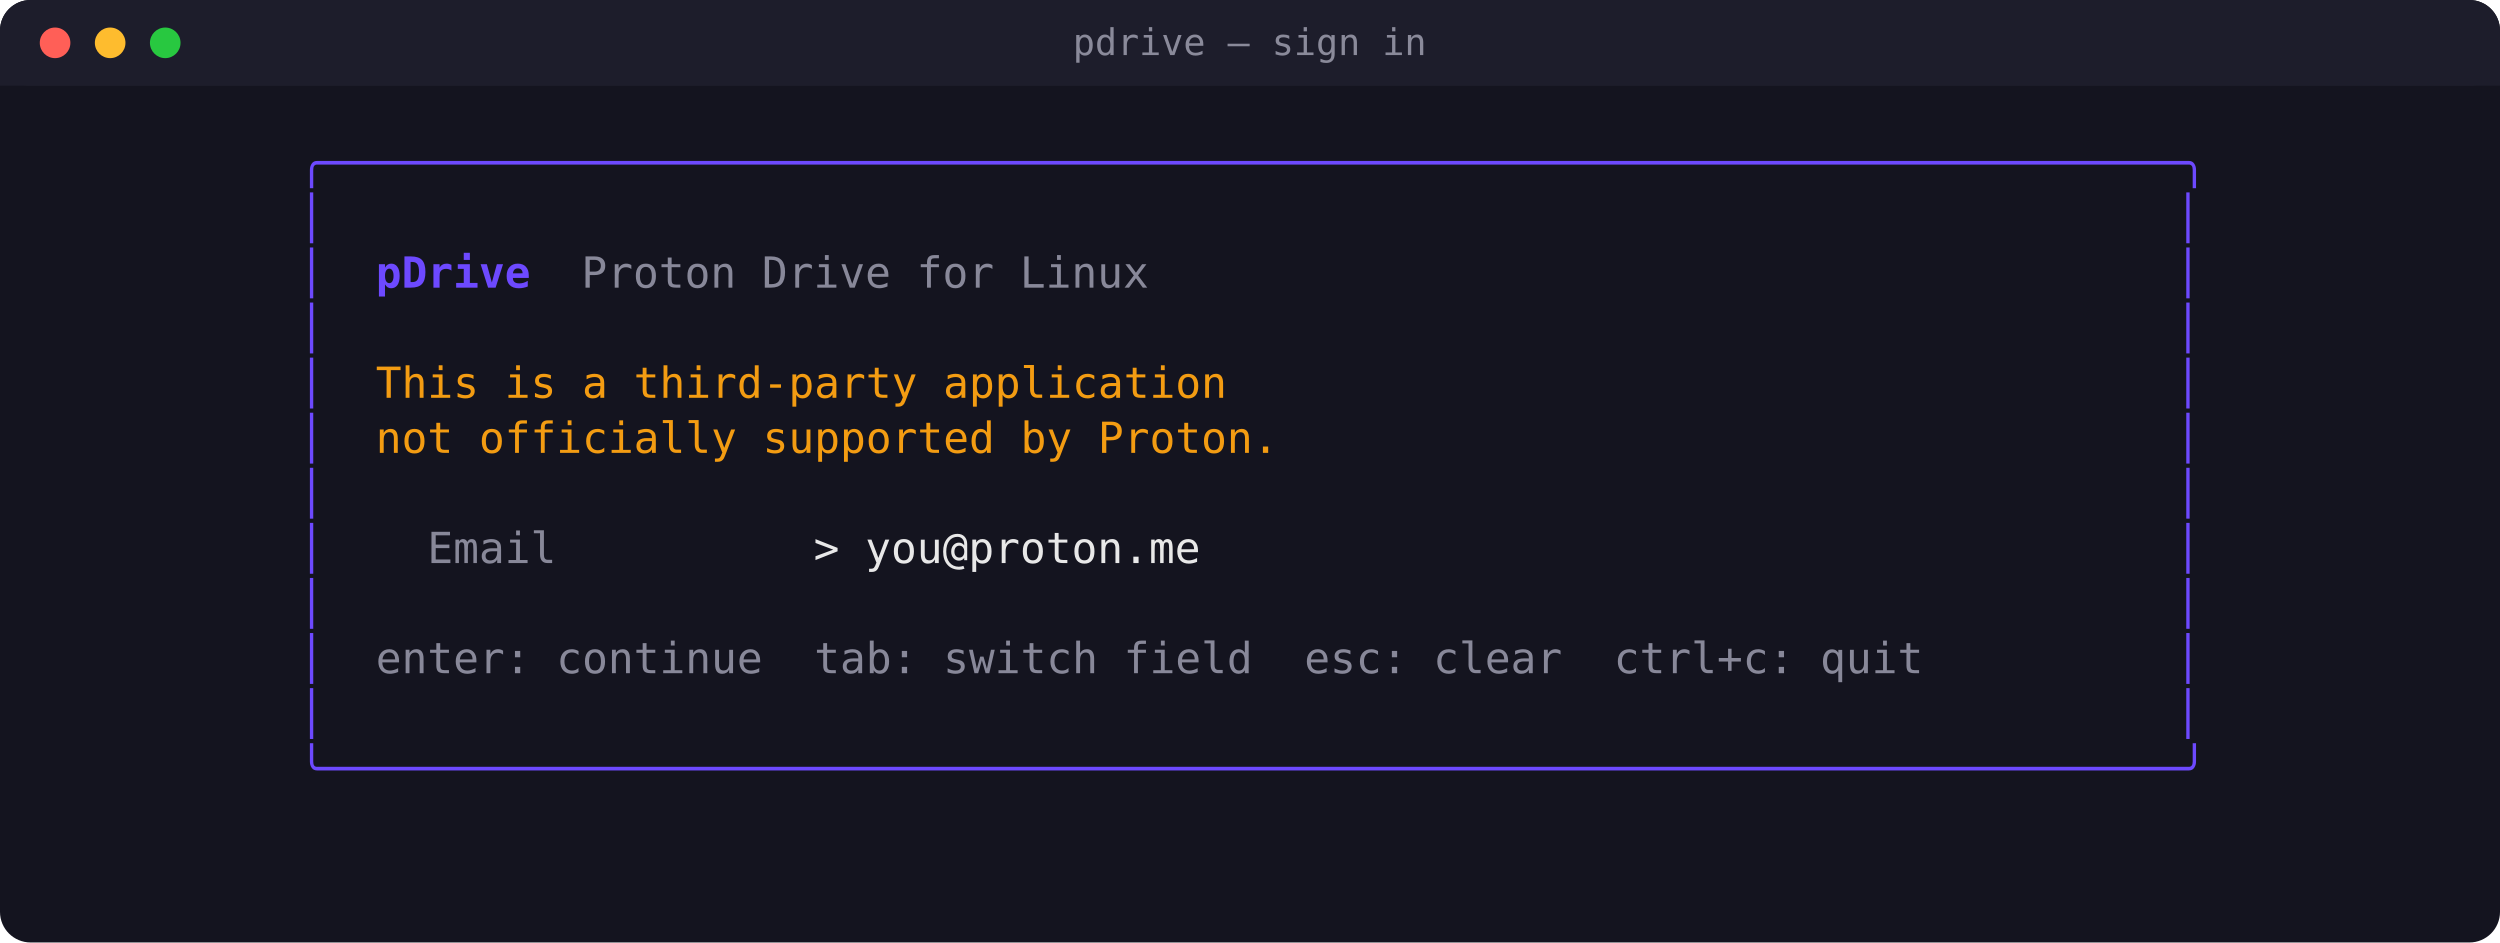
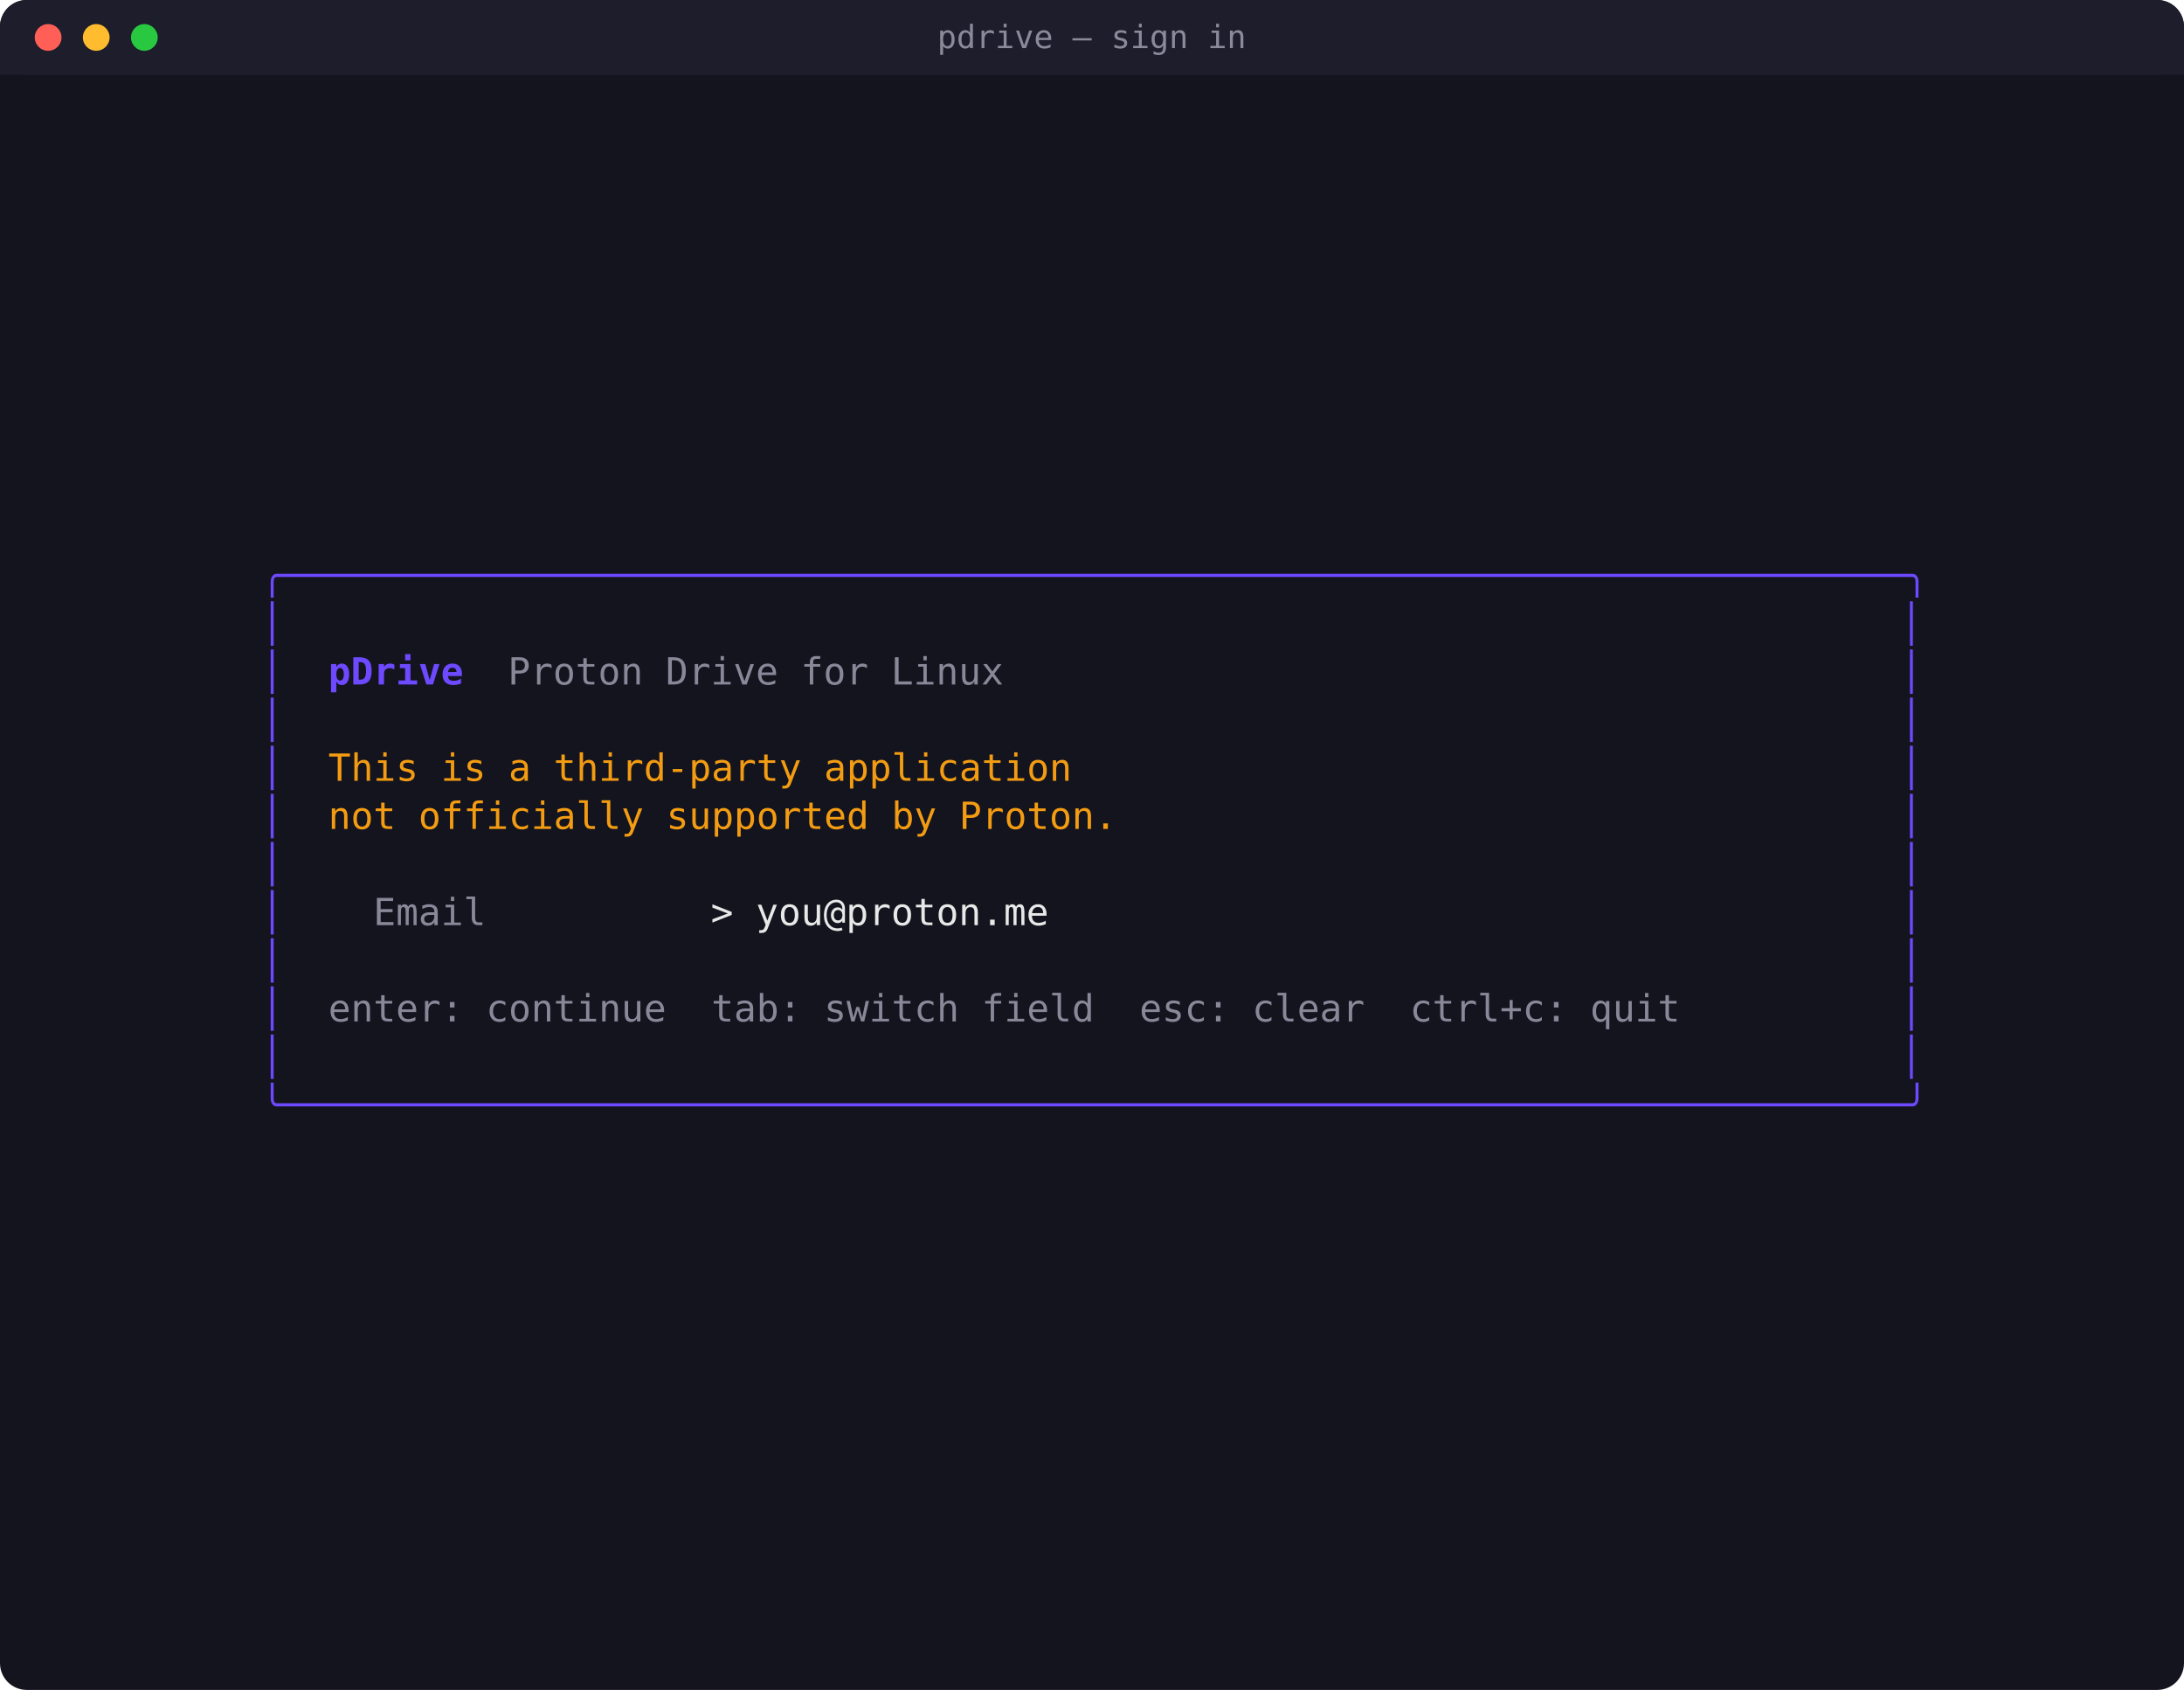
- <svg xmlns="http://www.w3.org/2000/svg" width="817" height="308" viewBox="0 0 817 308" font-family="JetBrainsMono Nerd Font, JetBrains Mono, monospace" font-size="14.0">
-   <rect x="0" y="0" width="817" height="308" rx="10" fill="#14141f" />
+ <svg xmlns="http://www.w3.org/2000/svg" width="817" height="632" viewBox="0 0 817 632" font-family="JetBrainsMono Nerd Font, JetBrains Mono, monospace, Noto Color Emoji, Apple Color Emoji, Segoe UI Emoji" font-size="14.0">
+   <rect x="0" y="0" width="817" height="632" rx="10" fill="#14141f" />
  <rect x="0" y="0" width="817" height="28" rx="10" fill="#1d1d2b" />
  <rect x="0" y="10" width="817" height="18" fill="#1d1d2b" />
  <circle cx="18.0" cy="14.0" r="5" fill="#ff5f57" />
  <circle cx="36.0" cy="14.0" r="5" fill="#febc2e" />
  <circle cx="54.0" cy="14.0" r="5" fill="#28c840" />
  <text x="408.4" y="18.0" fill="#8a8a9a" font-size="12" text-anchor="middle">pdrive — sign in</text>
-   <text x="97.60" y="58.00" fill="#6d49ff" xml:space="preserve">╭────────────────────────────────────────────────────────────────────────╮</text>
-   <text x="97.60" y="76.00" fill="#6d49ff" xml:space="preserve">│</text>
-   <text x="710.80" y="76.00" fill="#6d49ff" xml:space="preserve">│</text>
-   <text x="97.60" y="94.00" fill="#6d49ff" xml:space="preserve">│</text>
-   <text x="122.80" y="94.00" fill="#6d49ff" font-weight="bold" xml:space="preserve">pDrive</text>
-   <text x="190.00" y="94.00" fill="#888899" xml:space="preserve">Proton Drive for Linux</text>
-   <text x="710.80" y="94.00" fill="#6d49ff" xml:space="preserve">│</text>
-   <text x="97.60" y="112.00" fill="#6d49ff" xml:space="preserve">│</text>
-   <text x="710.80" y="112.00" fill="#6d49ff" xml:space="preserve">│</text>
-   <text x="97.60" y="130.00" fill="#6d49ff" xml:space="preserve">│</text>
-   <text x="122.80" y="130.00" fill="#f39c12" xml:space="preserve">This is a third-party application</text>
-   <text x="710.80" y="130.00" fill="#6d49ff" xml:space="preserve">│</text>
-   <text x="97.60" y="148.00" fill="#6d49ff" xml:space="preserve">│</text>
-   <text x="122.80" y="148.00" fill="#f39c12" xml:space="preserve">not officially supported by Proton.</text>
-   <text x="710.80" y="148.00" fill="#6d49ff" xml:space="preserve">│</text>
-   <text x="97.60" y="166.00" fill="#6d49ff" xml:space="preserve">│</text>
-   <text x="710.80" y="166.00" fill="#6d49ff" xml:space="preserve">│</text>
-   <text x="97.60" y="184.00" fill="#6d49ff" xml:space="preserve">│</text>
-   <text x="122.80" y="184.00" fill="#888899" xml:space="preserve">  Email</text>
-   <text x="181.60" y="184.00" fill="#e8e8e8" xml:space="preserve">          &gt; you@proton.me</text>
-   <text x="710.80" y="184.00" fill="#6d49ff" xml:space="preserve">│</text>
-   <text x="97.60" y="202.00" fill="#6d49ff" xml:space="preserve">│</text>
-   <text x="710.80" y="202.00" fill="#6d49ff" xml:space="preserve">│</text>
-   <text x="97.60" y="220.00" fill="#6d49ff" xml:space="preserve">│</text>
-   <text x="122.80" y="220.00" fill="#888899" xml:space="preserve">enter: continue  tab: switch field  esc: clear  ctrl+c: quit</text>
-   <text x="710.80" y="220.00" fill="#6d49ff" xml:space="preserve">│</text>
+   <text x="97.60" y="220.00" fill="#6d49ff" xml:space="preserve">╭────────────────────────────────────────────────────────────────────────╮</text>
  <text x="97.60" y="238.00" fill="#6d49ff" xml:space="preserve">│</text>
  <text x="710.80" y="238.00" fill="#6d49ff" xml:space="preserve">│</text>
-   <text x="97.60" y="256.00" fill="#6d49ff" xml:space="preserve">╰────────────────────────────────────────────────────────────────────────╯</text>
+   <text x="97.60" y="256.00" fill="#6d49ff" xml:space="preserve">│</text>
+   <text x="122.80" y="256.00" fill="#6d49ff" font-weight="bold" xml:space="preserve">pDrive</text>
+   <text x="190.00" y="256.00" fill="#888899" xml:space="preserve">Proton Drive for Linux</text>
+   <text x="710.80" y="256.00" fill="#6d49ff" xml:space="preserve">│</text>
+   <text x="97.60" y="274.00" fill="#6d49ff" xml:space="preserve">│</text>
+   <text x="710.80" y="274.00" fill="#6d49ff" xml:space="preserve">│</text>
+   <text x="97.60" y="292.00" fill="#6d49ff" xml:space="preserve">│</text>
+   <text x="122.80" y="292.00" fill="#f39c12" xml:space="preserve">This is a third-party application</text>
+   <text x="710.80" y="292.00" fill="#6d49ff" xml:space="preserve">│</text>
+   <text x="97.60" y="310.00" fill="#6d49ff" xml:space="preserve">│</text>
+   <text x="122.80" y="310.00" fill="#f39c12" xml:space="preserve">not officially supported by Proton.</text>
+   <text x="710.80" y="310.00" fill="#6d49ff" xml:space="preserve">│</text>
+   <text x="97.60" y="328.00" fill="#6d49ff" xml:space="preserve">│</text>
+   <text x="710.80" y="328.00" fill="#6d49ff" xml:space="preserve">│</text>
+   <text x="97.60" y="346.00" fill="#6d49ff" xml:space="preserve">│</text>
+   <text x="122.80" y="346.00" fill="#888899" xml:space="preserve">  Email</text>
+   <text x="181.60" y="346.00" fill="#e8e8e8" xml:space="preserve">          &gt; you@proton.me</text>
+   <text x="710.80" y="346.00" fill="#6d49ff" xml:space="preserve">│</text>
+   <text x="97.60" y="364.00" fill="#6d49ff" xml:space="preserve">│</text>
+   <text x="710.80" y="364.00" fill="#6d49ff" xml:space="preserve">│</text>
+   <text x="97.60" y="382.00" fill="#6d49ff" xml:space="preserve">│</text>
+   <text x="122.80" y="382.00" fill="#888899" xml:space="preserve">enter: continue  tab: switch field  esc: clear  ctrl+c: quit</text>
+   <text x="710.80" y="382.00" fill="#6d49ff" xml:space="preserve">│</text>
+   <text x="97.60" y="400.00" fill="#6d49ff" xml:space="preserve">│</text>
+   <text x="710.80" y="400.00" fill="#6d49ff" xml:space="preserve">│</text>
+   <text x="97.60" y="418.00" fill="#6d49ff" xml:space="preserve">╰────────────────────────────────────────────────────────────────────────╯</text>
</svg>
